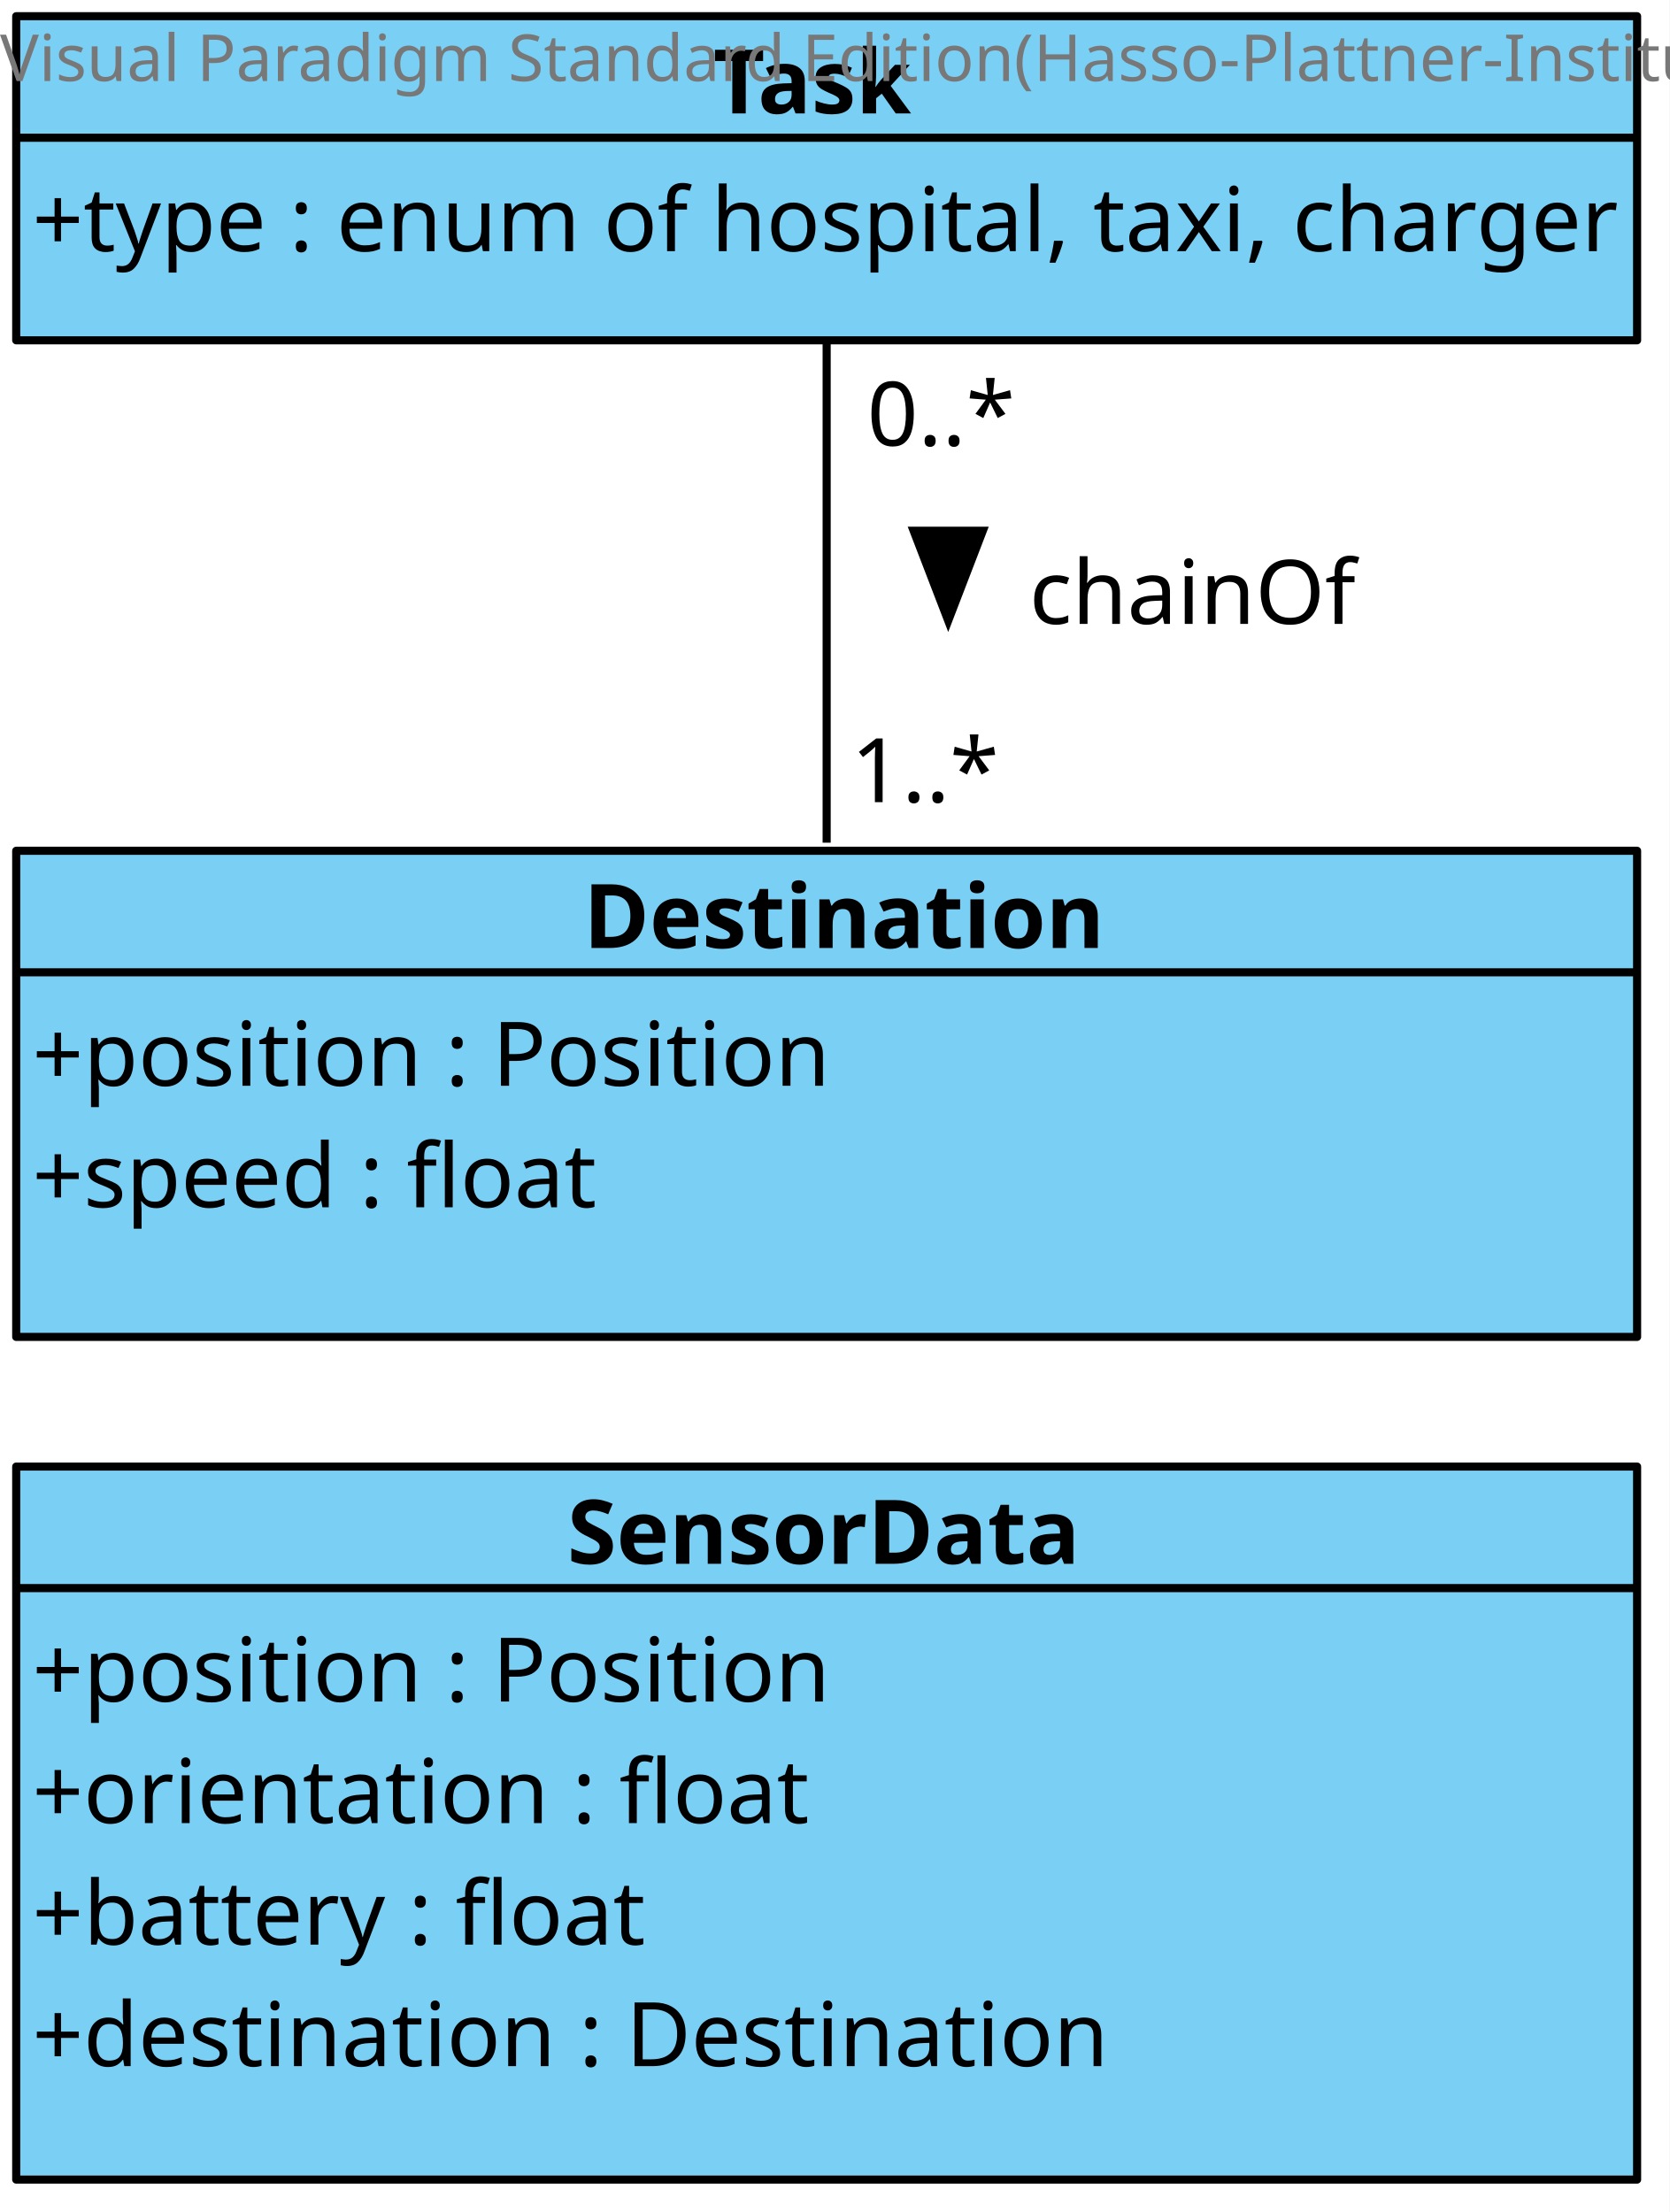
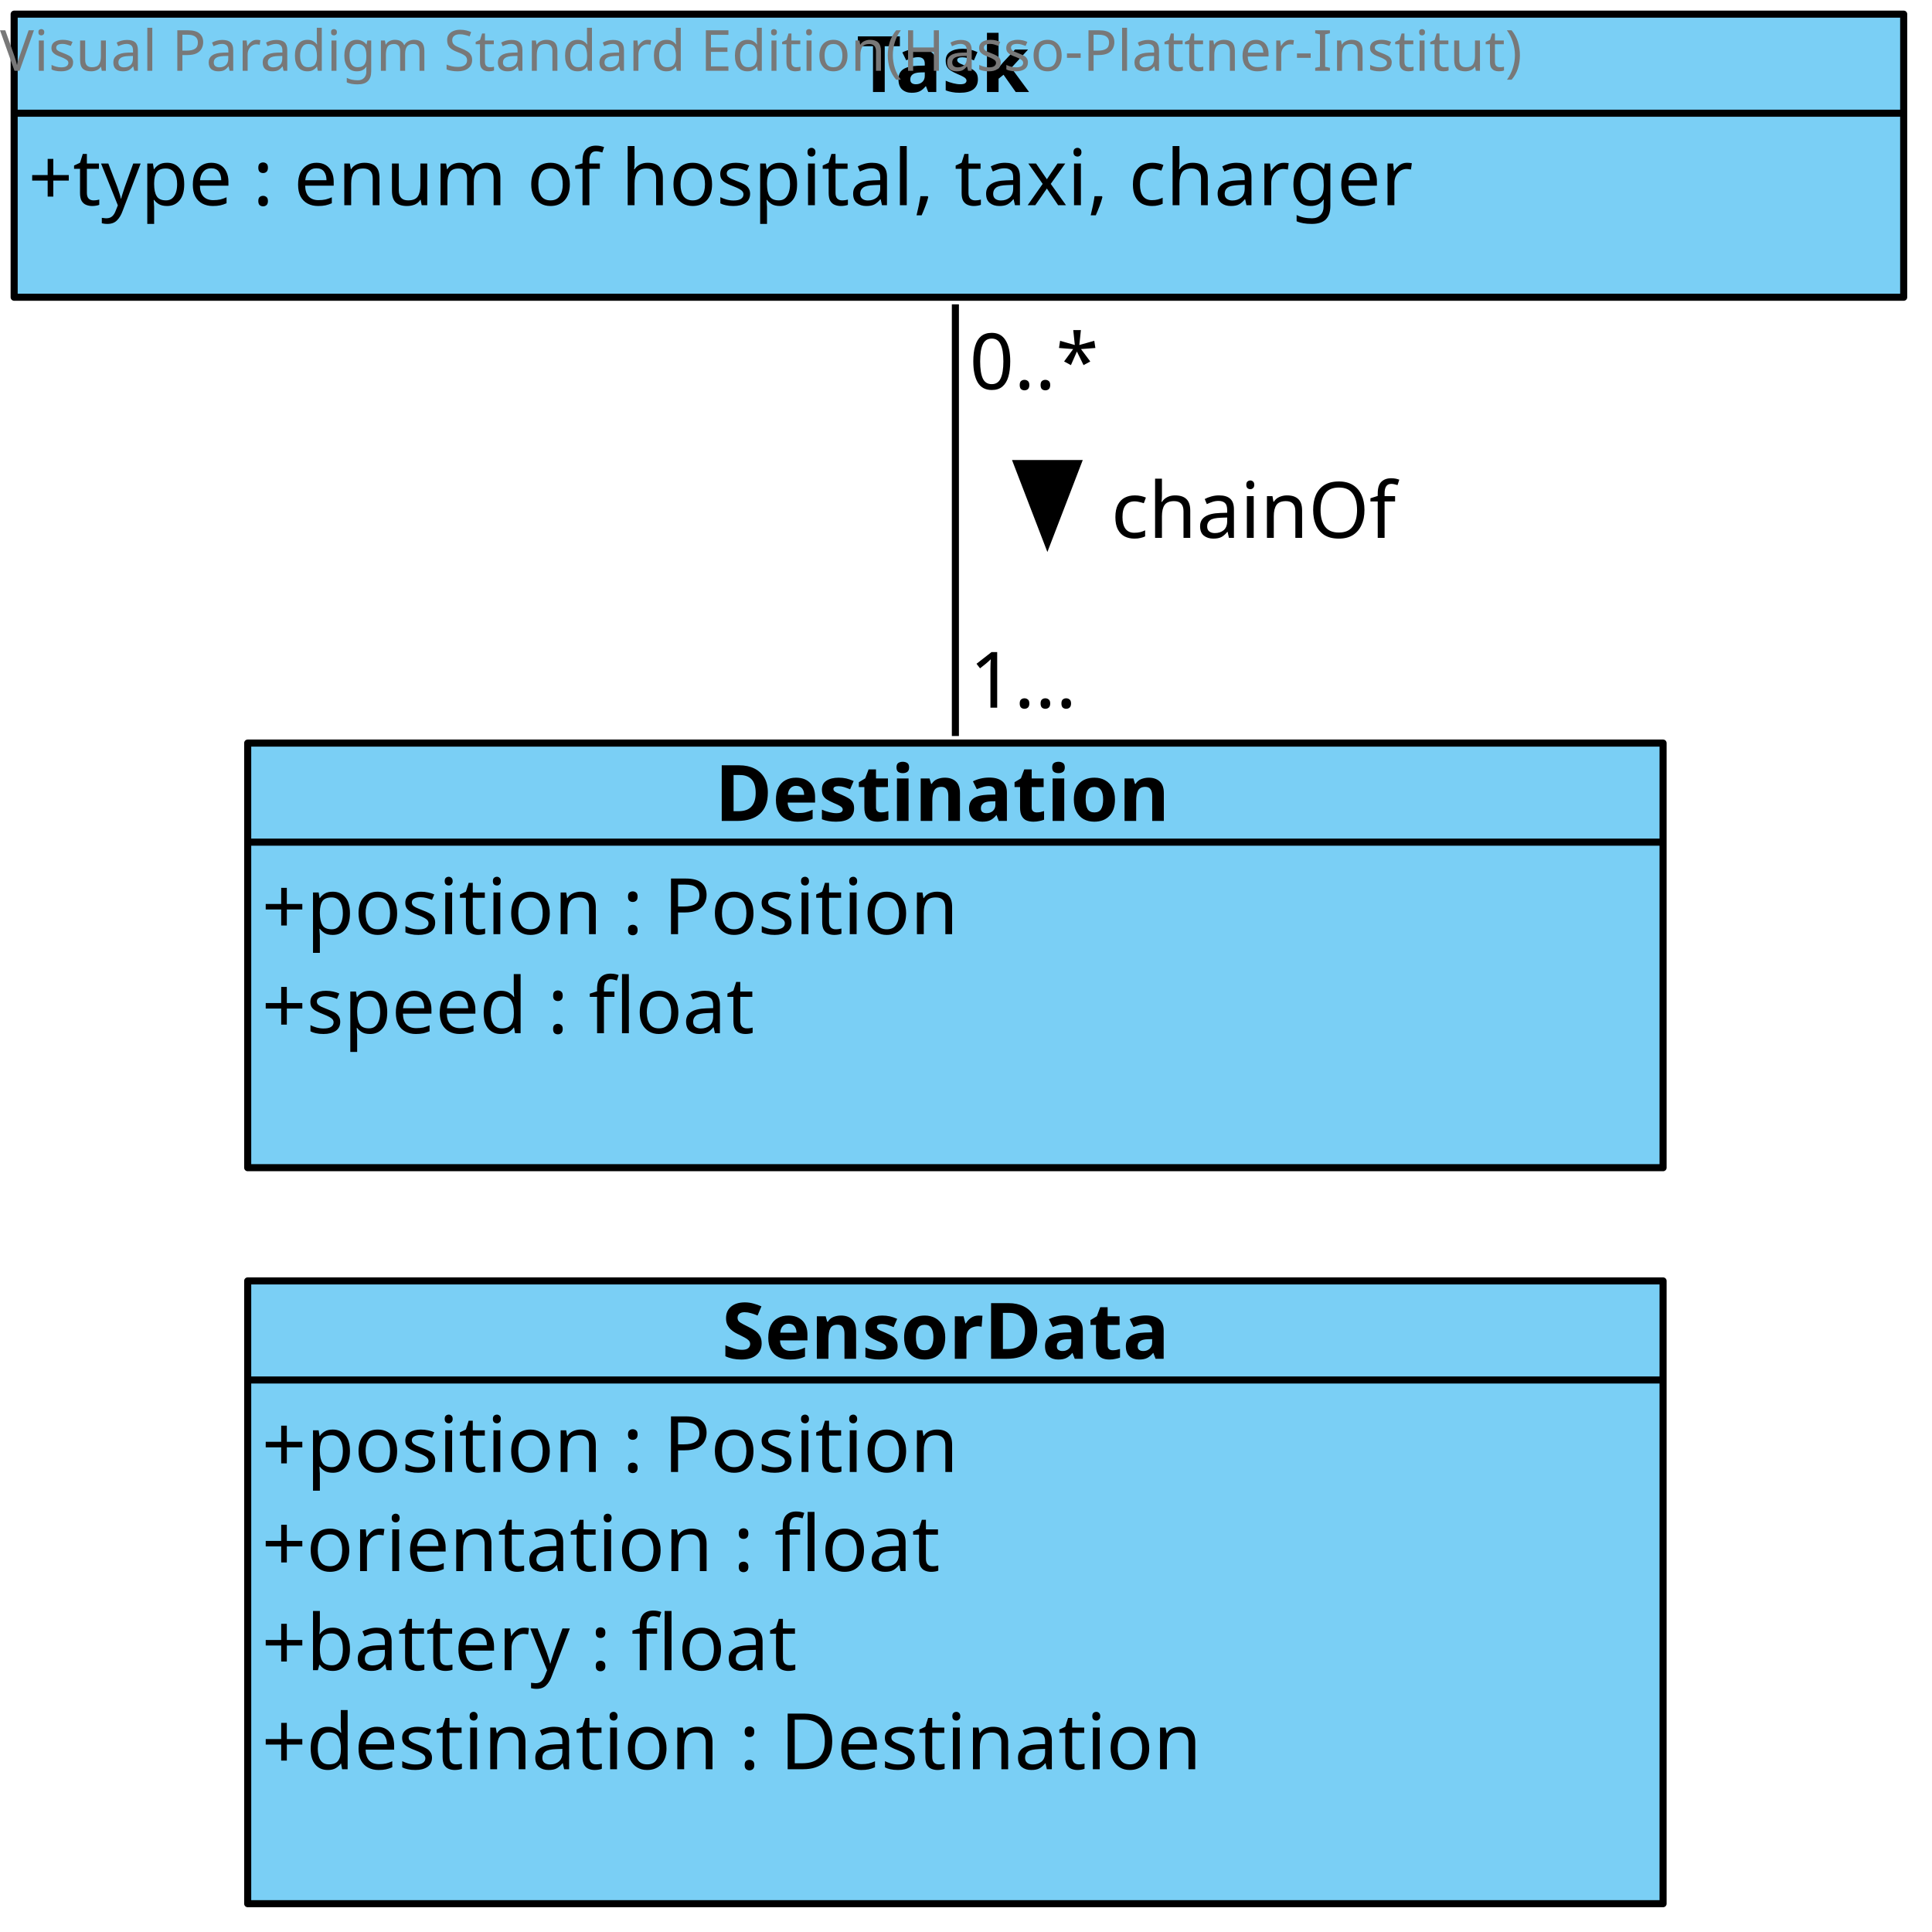
- <svg xmlns="http://www.w3.org/2000/svg" fill-opacity="0" color-rendering="auto" color-interpolation="auto" text-rendering="auto" stroke="rgb(0,0,0)" stroke-linecap="square" width="206" stroke-miterlimit="10" shape-rendering="auto" stroke-opacity="0" fill="rgb(0,0,0)" stroke-dasharray="none" font-weight="normal" stroke-width="1" height="273" font-family="'Dialog'" font-style="normal" stroke-linejoin="miter" font-size="12" stroke-dashoffset="0" image-rendering="auto">
+ <svg xmlns="http://www.w3.org/2000/svg" fill-opacity="0" color-rendering="auto" color-interpolation="auto" text-rendering="auto" stroke="rgb(0,0,0)" stroke-linecap="square" width="273" stroke-miterlimit="10" shape-rendering="auto" stroke-opacity="0" fill="rgb(0,0,0)" stroke-dasharray="none" font-weight="normal" stroke-width="1" height="273" font-family="'Dialog'" font-style="normal" stroke-linejoin="miter" font-size="12" stroke-dashoffset="0" image-rendering="auto">
  <defs id="genericDefs" />
  <g>
    <defs id="defs1">
      <clipPath clipPathUnits="userSpaceOnUse" id="clipPath1">
        <path d="M-7 -7 L211 -7 L211 71 L-7 71 L-7 -7 Z" />
      </clipPath>
      <clipPath clipPathUnits="userSpaceOnUse" id="clipPath2">
-         <path d="M0 0 L0 45 L200 45 L200 0 Z" />
+         <path d="M0 0 L0 46 L200 46 L200 0 Z" />
      </clipPath>
      <clipPath clipPathUnits="userSpaceOnUse" id="clipPath3">
-         <path d="M0 0 L0 15 L200 15 L200 0 Z" />
+         <path d="M0 0 L0 14 L200 14 L200 0 Z" />
      </clipPath>
      <clipPath clipPathUnits="userSpaceOnUse" id="clipPath4">
        <path d="M-7 -7 L211 -7 L211 99 L-7 99 L-7 -7 Z" />
      </clipPath>
      <clipPath clipPathUnits="userSpaceOnUse" id="clipPath5">
-         <path d="M0 0 L0 73 L200 73 L200 0 Z" />
+         <path d="M0 0 L0 74 L200 74 L200 0 Z" />
      </clipPath>
      <clipPath clipPathUnits="userSpaceOnUse" id="clipPath6">
-         <path d="M-7 -7 L211 -7 L211 51 L-7 51 L-7 -7 Z" />
+         <path d="M-7 -7 L278 -7 L278 51 L-7 51 L-7 -7 Z" />
      </clipPath>
      <clipPath clipPathUnits="userSpaceOnUse" id="clipPath7">
-         <path d="M0 0 L0 25 L200 25 L200 0 Z" />
+         <path d="M0 0 L0 26 L267 26 L267 0 Z" />
      </clipPath>
      <clipPath clipPathUnits="userSpaceOnUse" id="clipPath8">
+         <path d="M0 0 L0 14 L267 14 L267 0 Z" />
+       </clipPath>
+       <clipPath clipPathUnits="userSpaceOnUse" id="clipPath9">
        <path d="M-7 -7 L41 -7 L41 31 L-7 31 L-7 -7 Z" />
      </clipPath>
-       <clipPath clipPathUnits="userSpaceOnUse" id="clipPath9">
+       <clipPath clipPathUnits="userSpaceOnUse" id="clipPath10">
        <path d="M0 0 L0 20 L30 20 L30 0 Z" />
      </clipPath>
-       <clipPath clipPathUnits="userSpaceOnUse" id="clipPath10">
+       <clipPath clipPathUnits="userSpaceOnUse" id="clipPath11">
        <path d="M-7 -7 L39 -7 L39 31 L-7 31 L-7 -7 Z" />
      </clipPath>
-       <clipPath clipPathUnits="userSpaceOnUse" id="clipPath11">
+       <clipPath clipPathUnits="userSpaceOnUse" id="clipPath12">
        <path d="M0 0 L0 20 L28 20 L28 0 Z" />
      </clipPath>
-       <clipPath clipPathUnits="userSpaceOnUse" id="clipPath12">
-         <path d="M0 0 L204 0 L204 266 L0 266 L0 0 Z" />
+       <clipPath clipPathUnits="userSpaceOnUse" id="clipPath13">
+         <path d="M0 0 L104 0 L104 165 L0 165 L0 0 Z" />
      </clipPath>
-       <clipPath clipPathUnits="userSpaceOnUse" id="clipPath13">
+       <clipPath clipPathUnits="userSpaceOnUse" id="clipPath14">
        <path d="M-66 -23 L132 -23 L132 46 L-66 46 L-66 -23 Z" />
      </clipPath>
-       <clipPath clipPathUnits="userSpaceOnUse" id="clipPath14">
-         <path d="M-71 -26 L127 -26 L127 43 L-71 43 L-71 -26 Z" />
+       <clipPath clipPathUnits="userSpaceOnUse" id="clipPath15">
+         <path d="M-69 -26 L129 -26 L129 43 L-69 43 L-69 -26 Z" />
      </clipPath>
    </defs>
    <g fill="white" text-rendering="geometricPrecision" fill-opacity="1" stroke-opacity="1" stroke="white">
-       <rect x="0" width="206" height="273" y="0" stroke="none" />
+       <rect x="0" width="273" height="273" y="0" stroke="none" />
    </g>
-     <g font-size="11" transform="translate(2,105)" fill-opacity="1" fill="rgb(122,207,245)" text-rendering="geometricPrecision" font-family="sans-serif" stroke="rgb(122,207,245)" font-weight="bold" stroke-opacity="1">
+     <g font-size="11" transform="translate(35,105)" fill-opacity="1" fill="rgb(122,207,245)" text-rendering="geometricPrecision" font-family="sans-serif" stroke="rgb(122,207,245)" font-weight="bold" stroke-opacity="1">
      <rect x="0" width="200" height="60" y="0" clip-path="url(#clipPath1)" stroke="none" />
    </g>
-     <g stroke-linecap="butt" font-size="11" transform="translate(2,105)" fill-opacity="1" fill="black" text-rendering="geometricPrecision" font-family="sans-serif" stroke-linejoin="round" stroke="black" font-weight="bold" stroke-opacity="1" stroke-miterlimit="0">
+     <g stroke-linecap="butt" font-size="11" transform="translate(35,105)" fill-opacity="1" fill="black" text-rendering="geometricPrecision" font-family="sans-serif" stroke-linejoin="round" stroke="black" font-weight="bold" stroke-opacity="1" stroke-miterlimit="0">
      <rect fill="none" x="0" width="200" height="60" y="0" clip-path="url(#clipPath1)" />
-       <line y2="15" fill="none" x1="0" clip-path="url(#clipPath1)" x2="200" y1="15" />
+       <line y2="14" fill="none" x1="0" clip-path="url(#clipPath1)" x2="200" y1="14" />
    </g>
-     <g font-size="11" transform="matrix(1,0,0,1,2,120)" fill-opacity="1" fill="black" text-rendering="geometricPrecision" font-family="sans-serif" stroke="black" stroke-opacity="1">
-       <text x="2" xml:space="preserve" y="14" clip-path="url(#clipPath2)" stroke="none">+position : Position</text>
+     <g font-size="11" transform="matrix(1,0,0,1,35,119)" fill-opacity="1" fill="black" text-rendering="geometricPrecision" font-family="sans-serif" stroke="black" stroke-opacity="1">
+       <text x="2" xml:space="preserve" y="13" clip-path="url(#clipPath2)" stroke="none">+position : Position</text>
    </g>
-     <g font-size="11" transform="matrix(1,0,0,1,2,120)" fill-opacity="1" fill="black" text-rendering="geometricPrecision" font-family="sans-serif" stroke="black" stroke-opacity="1">
-       <text x="2" xml:space="preserve" y="29" clip-path="url(#clipPath2)" stroke="none">+speed : float</text>
+     <g font-size="11" transform="matrix(1,0,0,1,35,119)" fill-opacity="1" fill="black" text-rendering="geometricPrecision" font-family="sans-serif" stroke="black" stroke-opacity="1">
+       <text x="2" xml:space="preserve" y="27" clip-path="url(#clipPath2)" stroke="none">+speed : float</text>
    </g>
-     <g font-size="11" transform="translate(2,105)" fill-opacity="1" fill="black" text-rendering="geometricPrecision" font-family="sans-serif" stroke="black" font-weight="bold" stroke-opacity="1">
-       <text x="70" xml:space="preserve" y="12" clip-path="url(#clipPath3)" stroke="none">Destination</text>
+     <g font-size="11" transform="translate(35,105)" fill-opacity="1" fill="black" text-rendering="geometricPrecision" font-family="sans-serif" stroke="black" font-weight="bold" stroke-opacity="1">
+       <text x="66" xml:space="preserve" y="11" clip-path="url(#clipPath3)" stroke="none">Destination</text>
    </g>
-     <g font-size="11" transform="translate(2,181)" fill-opacity="1" fill="rgb(122,207,245)" text-rendering="geometricPrecision" font-family="sans-serif" stroke="rgb(122,207,245)" font-weight="bold" stroke-opacity="1">
+     <g font-size="11" transform="translate(35,181)" fill-opacity="1" fill="rgb(122,207,245)" text-rendering="geometricPrecision" font-family="sans-serif" stroke="rgb(122,207,245)" font-weight="bold" stroke-opacity="1">
      <rect x="0" width="200" height="88" y="0" clip-path="url(#clipPath4)" stroke="none" />
    </g>
-     <g stroke-linecap="butt" font-size="11" transform="translate(2,181)" fill-opacity="1" fill="black" text-rendering="geometricPrecision" font-family="sans-serif" stroke-linejoin="round" stroke="black" font-weight="bold" stroke-opacity="1" stroke-miterlimit="0">
+     <g stroke-linecap="butt" font-size="11" transform="translate(35,181)" fill-opacity="1" fill="black" text-rendering="geometricPrecision" font-family="sans-serif" stroke-linejoin="round" stroke="black" font-weight="bold" stroke-opacity="1" stroke-miterlimit="0">
      <rect fill="none" x="0" width="200" height="88" y="0" clip-path="url(#clipPath4)" />
-       <line y2="15" fill="none" x1="0" clip-path="url(#clipPath4)" x2="200" y1="15" />
+       <line y2="14" fill="none" x1="0" clip-path="url(#clipPath4)" x2="200" y1="14" />
    </g>
-     <g font-size="11" transform="matrix(1,0,0,1,2,196)" fill-opacity="1" fill="black" text-rendering="geometricPrecision" font-family="sans-serif" stroke="black" stroke-opacity="1">
-       <text x="2" xml:space="preserve" y="14" clip-path="url(#clipPath5)" stroke="none">+position : Position</text>
+     <g font-size="11" transform="matrix(1,0,0,1,35,195)" fill-opacity="1" fill="black" text-rendering="geometricPrecision" font-family="sans-serif" stroke="black" stroke-opacity="1">
+       <text x="2" xml:space="preserve" y="13" clip-path="url(#clipPath5)" stroke="none">+position : Position</text>
    </g>
-     <g font-size="11" transform="matrix(1,0,0,1,2,196)" fill-opacity="1" fill="black" text-rendering="geometricPrecision" font-family="sans-serif" stroke="black" stroke-opacity="1">
-       <text x="2" xml:space="preserve" y="29" clip-path="url(#clipPath5)" stroke="none">+orientation : float</text>
+     <g font-size="11" transform="matrix(1,0,0,1,35,195)" fill-opacity="1" fill="black" text-rendering="geometricPrecision" font-family="sans-serif" stroke="black" stroke-opacity="1">
+       <text x="2" xml:space="preserve" y="27" clip-path="url(#clipPath5)" stroke="none">+orientation : float</text>
    </g>
-     <g font-size="11" transform="matrix(1,0,0,1,2,196)" fill-opacity="1" fill="black" text-rendering="geometricPrecision" font-family="sans-serif" stroke="black" stroke-opacity="1">
-       <text x="2" xml:space="preserve" y="44" clip-path="url(#clipPath5)" stroke="none">+battery : float</text>
+     <g font-size="11" transform="matrix(1,0,0,1,35,195)" fill-opacity="1" fill="black" text-rendering="geometricPrecision" font-family="sans-serif" stroke="black" stroke-opacity="1">
+       <text x="2" xml:space="preserve" y="41" clip-path="url(#clipPath5)" stroke="none">+battery : float</text>
    </g>
-     <g font-size="11" transform="matrix(1,0,0,1,2,196)" fill-opacity="1" fill="black" text-rendering="geometricPrecision" font-family="sans-serif" stroke="black" stroke-opacity="1">
-       <text x="2" xml:space="preserve" y="59" clip-path="url(#clipPath5)" stroke="none">+destination : Destination</text>
+     <g font-size="11" transform="matrix(1,0,0,1,35,195)" fill-opacity="1" fill="black" text-rendering="geometricPrecision" font-family="sans-serif" stroke="black" stroke-opacity="1">
+       <text x="2" xml:space="preserve" y="55" clip-path="url(#clipPath5)" stroke="none">+destination : Destination</text>
    </g>
-     <g font-size="11" transform="translate(2,181)" fill-opacity="1" fill="black" text-rendering="geometricPrecision" font-family="sans-serif" stroke="black" font-weight="bold" stroke-opacity="1">
-       <text x="68" xml:space="preserve" y="12" clip-path="url(#clipPath3)" stroke="none">SensorData</text>
+     <g font-size="11" transform="translate(35,181)" fill-opacity="1" fill="black" text-rendering="geometricPrecision" font-family="sans-serif" stroke="black" font-weight="bold" stroke-opacity="1">
+       <text x="67" xml:space="preserve" y="11" clip-path="url(#clipPath3)" stroke="none">SensorData</text>
    </g>
    <g font-size="11" transform="translate(2,2)" fill-opacity="1" fill="rgb(122,207,245)" text-rendering="geometricPrecision" font-family="sans-serif" stroke="rgb(122,207,245)" font-weight="bold" stroke-opacity="1">
-       <rect x="0" width="200" height="40" y="0" clip-path="url(#clipPath6)" stroke="none" />
+       <rect x="0" width="267" height="40" y="0" clip-path="url(#clipPath6)" stroke="none" />
    </g>
    <g stroke-linecap="butt" font-size="11" transform="translate(2,2)" fill-opacity="1" fill="black" text-rendering="geometricPrecision" font-family="sans-serif" stroke-linejoin="round" stroke="black" font-weight="bold" stroke-opacity="1" stroke-miterlimit="0">
-       <rect fill="none" x="0" width="200" height="40" y="0" clip-path="url(#clipPath6)" />
-       <line y2="15" fill="none" x1="0" clip-path="url(#clipPath6)" x2="200" y1="15" />
+       <rect fill="none" x="0" width="267" height="40" y="0" clip-path="url(#clipPath6)" />
+       <line y2="14" fill="none" x1="0" clip-path="url(#clipPath6)" x2="267" y1="14" />
    </g>
-     <g font-size="11" transform="matrix(1,0,0,1,2,17)" fill-opacity="1" fill="black" text-rendering="geometricPrecision" font-family="sans-serif" stroke="black" stroke-opacity="1">
-       <text x="2" xml:space="preserve" y="14" clip-path="url(#clipPath7)" stroke="none">+type : enum of hospital, taxi, charger</text>
+     <g font-size="11" transform="matrix(1,0,0,1,2,16)" fill-opacity="1" fill="black" text-rendering="geometricPrecision" font-family="sans-serif" stroke="black" stroke-opacity="1">
+       <text x="2" xml:space="preserve" y="13" clip-path="url(#clipPath7)" stroke="none">+type : enum of hospital, taxi, charger</text>
    </g>
    <g font-size="11" transform="translate(2,2)" fill-opacity="1" fill="black" text-rendering="geometricPrecision" font-family="sans-serif" stroke="black" font-weight="bold" stroke-opacity="1">
-       <text x="86" xml:space="preserve" y="12" clip-path="url(#clipPath3)" stroke="none">Task</text>
+       <text x="119" xml:space="preserve" y="11" clip-path="url(#clipPath8)" stroke="none">Task</text>
    </g>
-     <g font-size="11" transform="translate(101,41)" fill-opacity="1" fill="black" text-rendering="geometricPrecision" font-family="sans-serif" stroke="black" stroke-opacity="1">
-       <text x="6" xml:space="preserve" y="14" clip-path="url(#clipPath9)" stroke="none">0..*</text>
+     <g font-size="11" transform="translate(133,41)" fill-opacity="1" fill="black" text-rendering="geometricPrecision" font-family="sans-serif" stroke="black" stroke-opacity="1">
+       <text x="4" xml:space="preserve" y="14" clip-path="url(#clipPath10)" stroke="none">0..*</text>
    </g>
-     <g font-size="11" transform="translate(100,85)" fill-opacity="1" fill="black" text-rendering="geometricPrecision" font-family="sans-serif" stroke="black" stroke-opacity="1">
-       <text x="5" xml:space="preserve" y="14" clip-path="url(#clipPath11)" stroke="none">1..*</text>
+     <g font-size="11" transform="translate(133,86)" fill-opacity="1" fill="black" text-rendering="geometricPrecision" font-family="sans-serif" stroke="black" stroke-opacity="1">
+       <text x="4" xml:space="preserve" y="14" clip-path="url(#clipPath12)" stroke="none">1...</text>
    </g>
-     <g stroke-linecap="butt" font-size="11" transform="translate(2,-58)" fill-opacity="1" fill="black" text-rendering="geometricPrecision" font-family="sans-serif" stroke-linejoin="round" stroke="black" stroke-opacity="1">
-       <line y2="162" fill="none" x1="100" clip-path="url(#clipPath12)" x2="100" y1="100" />
+     <g stroke-linecap="butt" font-size="11" transform="translate(85,-7)" fill-opacity="1" fill="black" text-rendering="geometricPrecision" font-family="sans-serif" stroke-linejoin="round" stroke="black" stroke-opacity="1">
+       <line y2="111" fill="none" x1="50" clip-path="url(#clipPath13)" x2="50" y1="50" />
    </g>
-     <g font-size="11" transform="translate(109,65)" fill-opacity="1" fill="black" text-rendering="geometricPrecision" font-family="sans-serif" stroke="black" stroke-opacity="1">
-       <path d="M8 13 L3 0 L13 0 Z" stroke="none" clip-path="url(#clipPath14)" />
-       <text x="23" xml:space="preserve" y="15" clip-path="url(#clipPath13)" transform="translate(-5,-3)" stroke="none">chainOf</text>
+     <g font-size="11" transform="translate(140,65)" fill-opacity="1" fill="black" text-rendering="geometricPrecision" font-family="sans-serif" stroke="black" stroke-opacity="1">
+       <path d="M8 13 L3 0 L13 0 Z" stroke="none" clip-path="url(#clipPath15)" />
+       <text x="20" xml:space="preserve" y="14" clip-path="url(#clipPath14)" transform="translate(-3,-3)" stroke="none">chainOf</text>
    </g>
    <g fill="rgb(120,120,120)" text-rendering="geometricPrecision" fill-opacity="1" font-size="8" stroke-opacity="1" stroke="rgb(120,120,120)">
      <text x="0" xml:space="preserve" y="10" stroke="none">Visual Paradigm Standard Edition(Hasso-Plattner-Institut)</text>
    </g>
  </g>
</svg>
